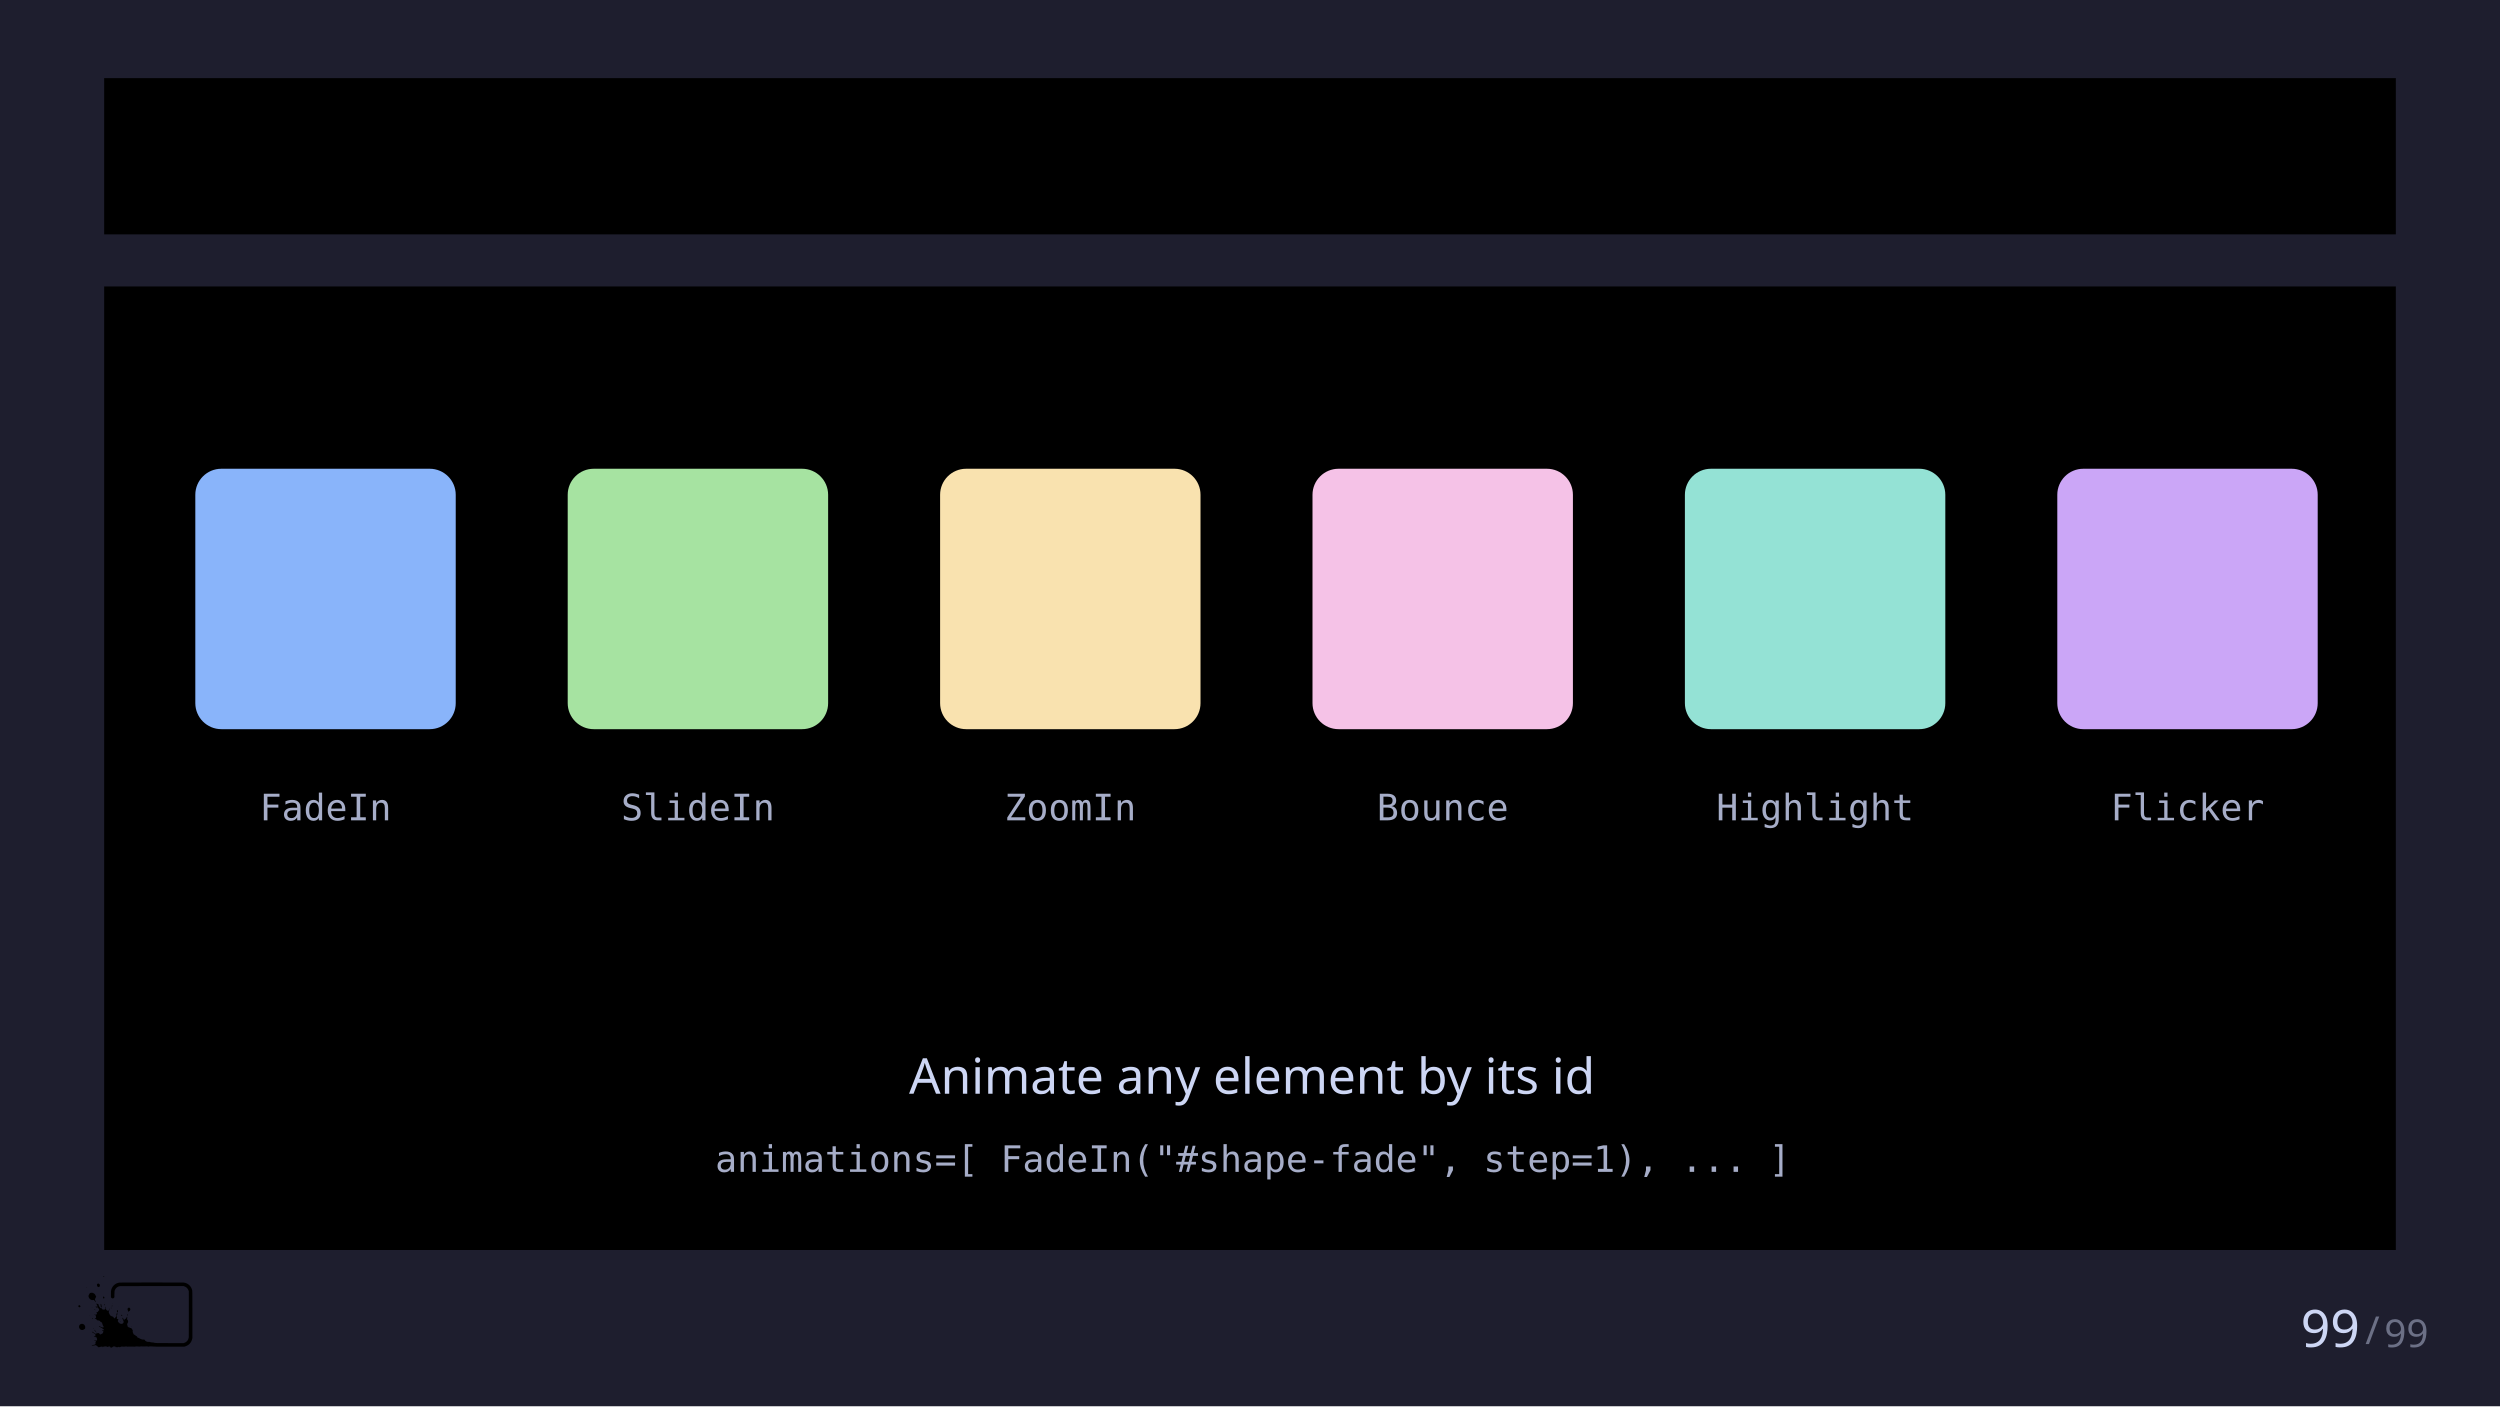
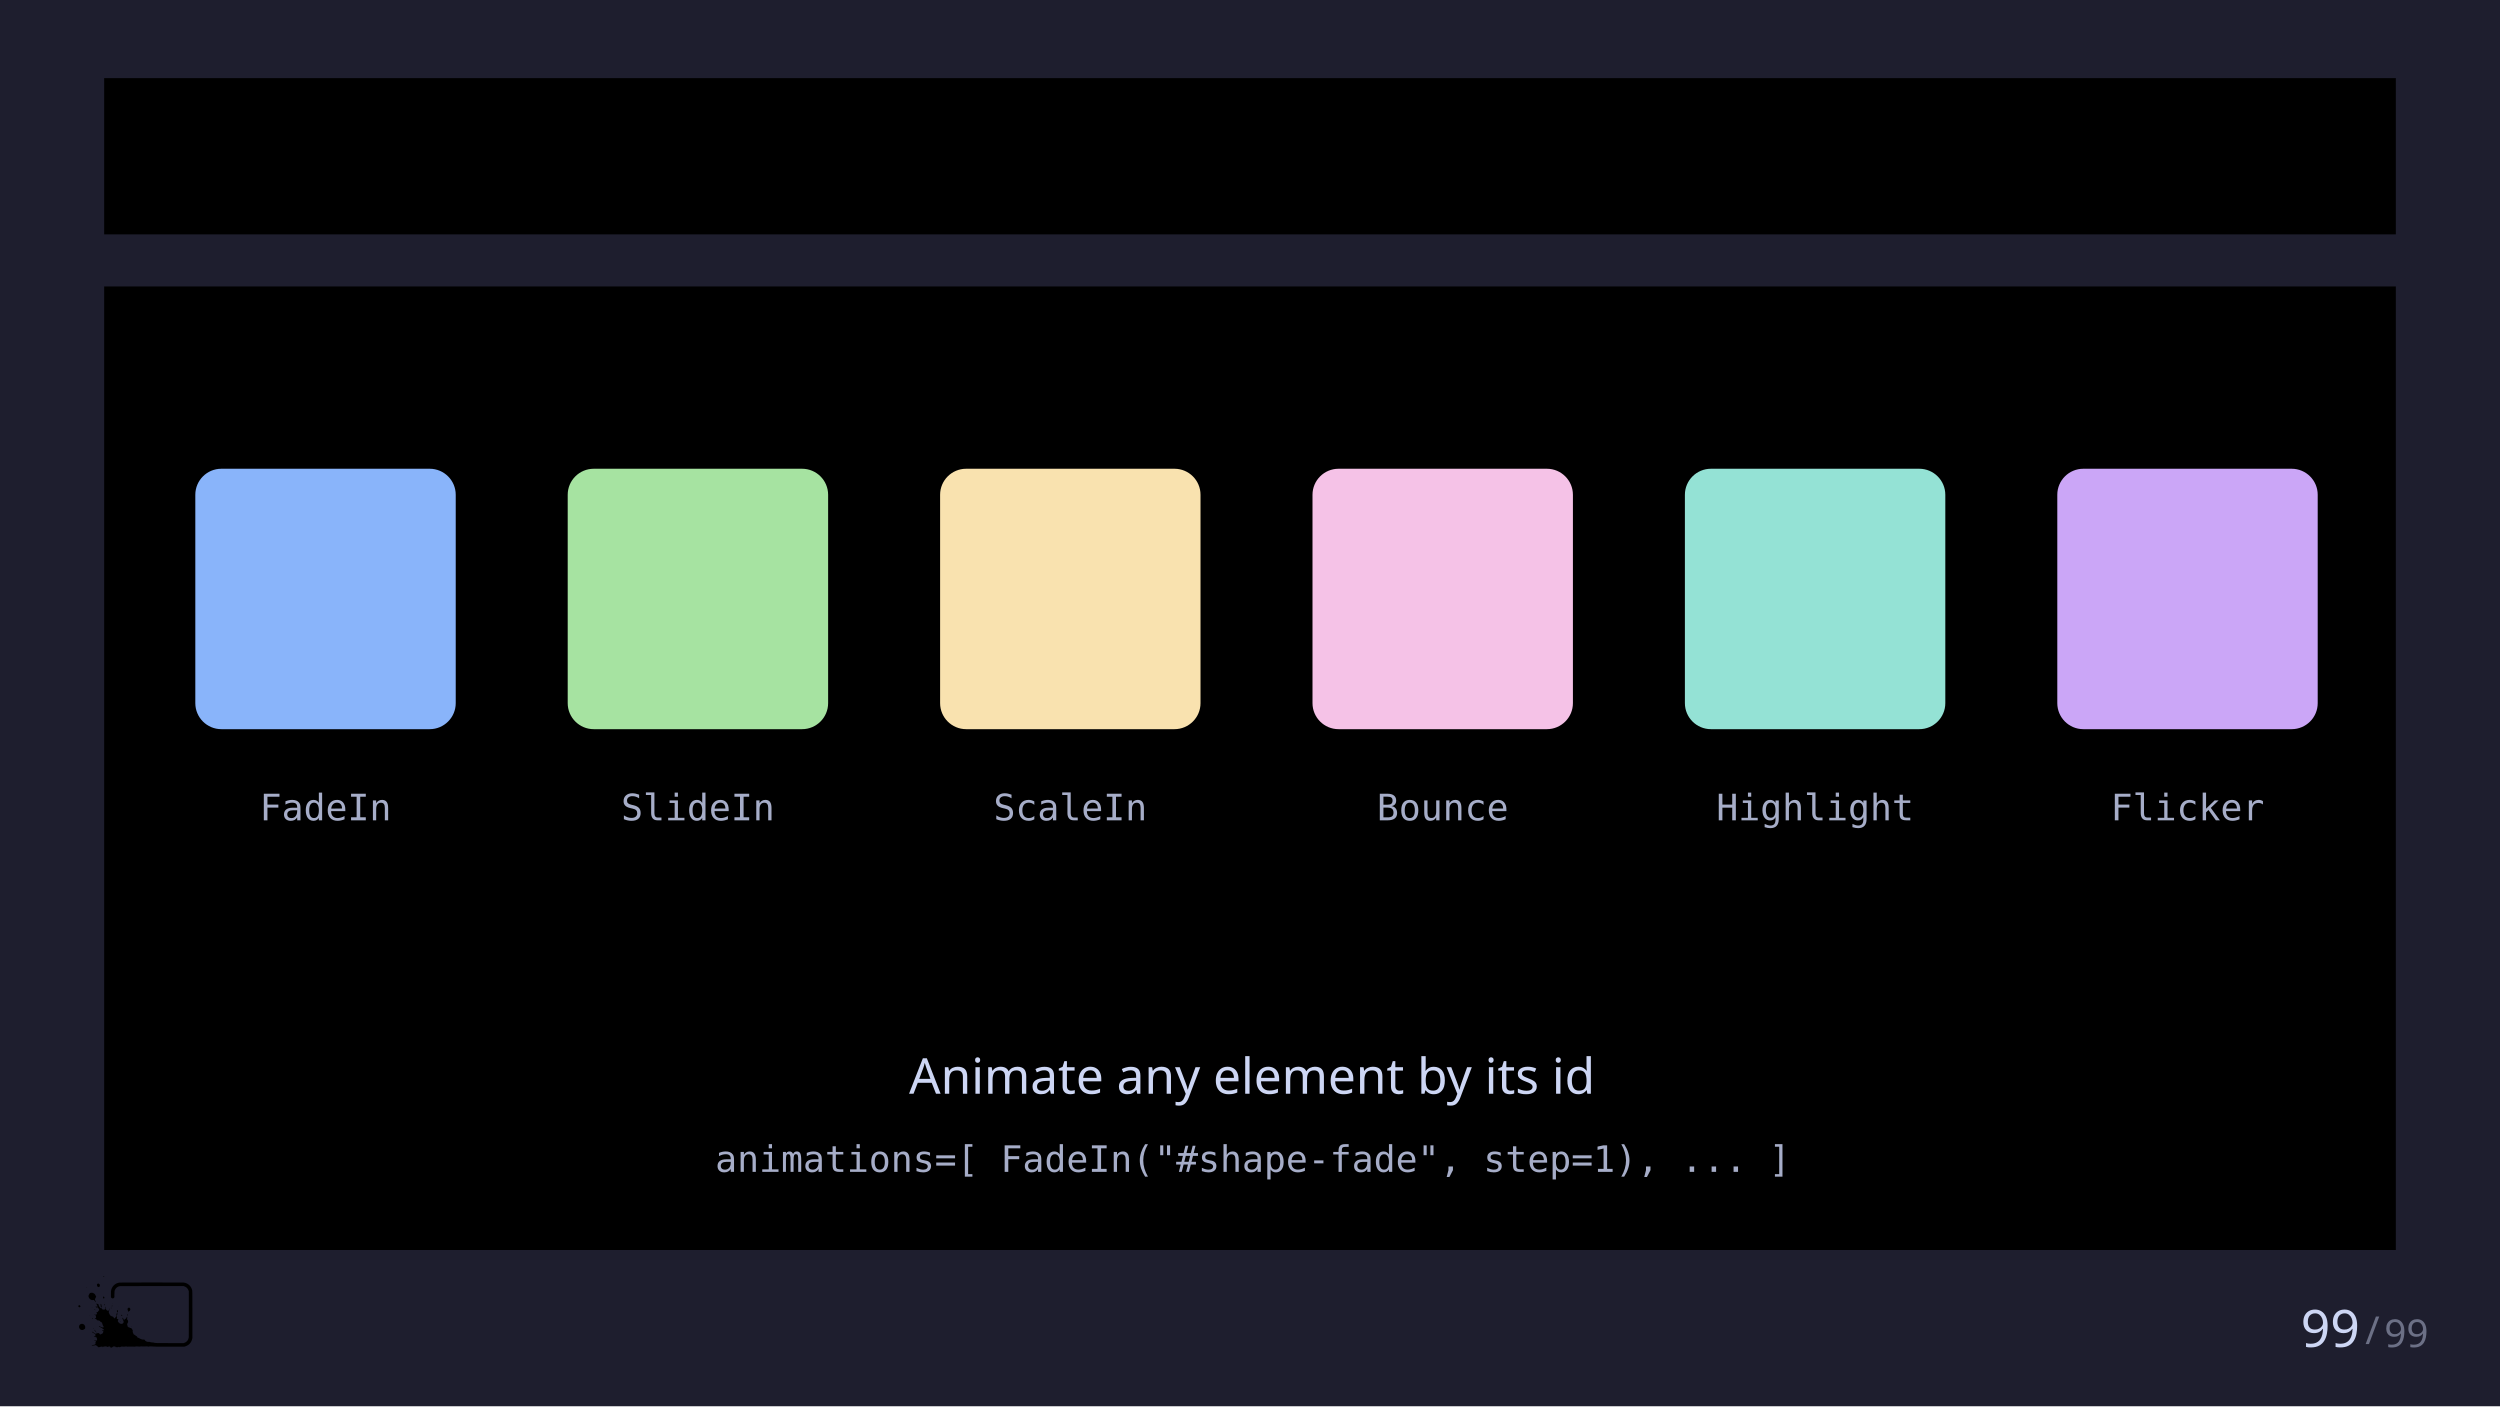
<svg xmlns="http://www.w3.org/2000/svg" xmlns:ns1="urn:inkflow" ns1:parent="content" viewBox="0 0 1920 1080" width="1920" height="1080" version="1.1" id="svg12">
  <g ns1:layout-src="./base" ns1:layout-hash="0e0184e9">
    <defs />
    <rect width="1920" height="1080" class="inkflow-fill-bg" />
  </g>
  <g ns1:layout-src="./numbered" ns1:layout-hash="6a4a92fb">
    <defs />
    <text id="zone-slide-number" x="1812.359" y="1034.438" class="inkflow-fill-text-muted inkflow-fill-text inkflow-fill-code-text" text-anchor="end" font-size="39.664px" font-family="sans-serif" style="stroke-width: 1.417">99</text>
    <text id="zone-slide-total" x="1831.157" y="1034.58" class="inkflow-fill-text-muted inkflow-fill-grey" font-size="29.64px" font-family="sans-serif" style="stroke-width: 1.059">99</text>
    <text id="text1" x="1816.518" y="1032.25" class="inkflow-fill-text-muted inkflow-fill-grey" font-size="29.64px" font-family="sans-serif" style="stroke-width: 1.059">/</text>
  </g>
  <g ns1:layout-src="./title" ns1:layout-hash="55fe2bf2">
    <defs />
    <rect id="zone-title" x="80" y="60" width="1760" height="120" />
  </g>
  <g ns1:layout-src="content" ns1:layout-hash="d783db6f">
    <defs />
    <rect id="zone-content" x="80" y="220" width="1760" height="740" style="stroke-width:0.943" />
  </g>
  <defs id="defs6">
    <style id="inkflow-preview">.inkflow-fill-bg { fill: #1e1e2e; }
.inkflow-stroke-bg { stroke: #1e1e2e; }
.inkflow-fill-surface { fill: #313244; }
.inkflow-stroke-surface { stroke: #313244; }
.inkflow-fill-border { fill: #585b70; }
.inkflow-stroke-border { stroke: #585b70; }
.inkflow-fill-text { fill: #cdd6f4; }
.inkflow-stroke-text { stroke: #cdd6f4; }
.inkflow-fill-text-muted { fill: #a6adc8; }
.inkflow-stroke-text-muted { stroke: #a6adc8; }
.inkflow-fill-accent { fill: #cba6f7; }
.inkflow-stroke-accent { stroke: #cba6f7; }
.inkflow-fill-accent-fg { fill: #11111b; }
.inkflow-stroke-accent-fg { stroke: #11111b; }
.inkflow-fill-code-bg { fill: #181825; }
.inkflow-stroke-code-bg { stroke: #181825; }
.inkflow-fill-code-text { fill: #cdd6f4; }
.inkflow-stroke-code-text { stroke: #cdd6f4; }
.inkflow-fill-red { fill: #f38ba8; }
.inkflow-stroke-red { stroke: #f38ba8; }
.inkflow-fill-orange { fill: #fab387; }
.inkflow-stroke-orange { stroke: #fab387; }
.inkflow-fill-yellow { fill: #f9e2af; }
.inkflow-stroke-yellow { stroke: #f9e2af; }
.inkflow-fill-green { fill: #a6e3a1; }
.inkflow-stroke-green { stroke: #a6e3a1; }
.inkflow-fill-teal { fill: #94e2d5; }
.inkflow-stroke-teal { stroke: #94e2d5; }
.inkflow-fill-blue { fill: #89b4fa; }
.inkflow-stroke-blue { stroke: #89b4fa; }
.inkflow-fill-purple { fill: #cba6f7; }
.inkflow-stroke-purple { stroke: #cba6f7; }
.inkflow-fill-pink { fill: #f5c2e7; }
.inkflow-stroke-pink { stroke: #f5c2e7; }
.inkflow-fill-grey { fill: #6c7086; }
.inkflow-stroke-grey { stroke: #6c7086; }</style>
  </defs>
  <g id="g7">
    <rect id="shape-fade" x="150" y="360" width="200" height="200" rx="20" class="inkflow-fill-blue" />
    <text x="250" y="630" text-anchor="middle" font-family="monospace" font-size="28" class="inkflow-fill-text-muted" id="text5">FadeIn</text>
  </g>
  <g id="g8">
    <rect id="shape-slide" x="436" y="360" width="200" height="200" rx="20" class="inkflow-fill-green" />
    <text x="536" y="630" text-anchor="middle" font-family="monospace" font-size="28" class="inkflow-fill-text-muted" id="text6">SlideIn</text>
  </g>
  <g id="g9">
-     <rect id="shape-zoom" x="722" y="360" width="200" height="200" rx="20" class="inkflow-fill-yellow" />
-     <text x="822" y="630" text-anchor="middle" font-family="monospace" font-size="28" class="inkflow-fill-text-muted" id="text7">ZoomIn</text>
+     <rect id="shape-scale" x="722" y="360" width="200" height="200" rx="20" class="inkflow-fill-yellow" />
+     <text x="822" y="630" text-anchor="middle" font-family="monospace" font-size="28" class="inkflow-fill-text-muted" id="text7">ScaleIn</text>
  </g>
  <g id="g10">
    <rect id="shape-bounce" x="1008" y="360" width="200" height="200" rx="20" class="inkflow-fill-pink" />
    <text x="1108" y="630" text-anchor="middle" font-family="monospace" font-size="28" class="inkflow-fill-text-muted" id="text8">Bounce</text>
  </g>
  <g id="g11">
    <rect id="shape-highlight" x="1294" y="360" width="200" height="200" rx="20" class="inkflow-fill-teal" />
    <text x="1394" y="630" text-anchor="middle" font-family="monospace" font-size="28" class="inkflow-fill-text-muted" id="text9">Highlight</text>
  </g>
  <g id="g12">
    <rect id="shape-flicker" x="1580" y="360" width="200" height="200" rx="20" class="inkflow-fill-purple" />
    <text x="1680" y="630" text-anchor="middle" font-family="monospace" font-size="28" class="inkflow-fill-text-muted" id="text10">Flicker</text>
  </g>
  <text x="961.577" y="840" text-anchor="middle" font-family="sans-serif" font-size="38px" class="inkflow-fill-text" id="text11">Animate any element by its id</text>
  <text x="962.256" y="900" text-anchor="middle" font-family="monospace" font-size="28px" class="inkflow-fill-text-muted" id="text12">animations=[ FadeIn("#shape-fade", step=1), ... ]</text>
  <g ns1:overlay-src="footer" ns1:overlay-hash="f664c57d">
    <defs />
    <g class="inkflow-demo-logo-mark" transform="matrix(0.7161682,0,0,0.7161682,43.00572,966.5546)" id="demo-logo-mark">
      <g transform="translate(-148.5314,-96.87841)">
        <g transform="translate(3.746808,2.274717)">
          <path style="fill-opacity:1;stroke-width:0.372" d="m 203.569,189.978 c -0.189,-0.105 -0.434,-0.191 -0.544,-0.191 h -0.201 l 0.036,-0.375 c 0.048,-0.499 -0.137,-0.658 -0.611,-0.527 -0.191,0.053 -0.516,0.076 -0.721,0.051 -0.281,-0.034 -0.516,0.028 -0.954,0.25 l -0.582,0.295 -0.288,-0.167 c -0.858,-0.497 -0.907,-0.511 -1.749,-0.51 -0.46,3.7e-4 -1.081,0.066 -1.379,0.146 -0.298,0.08 -0.665,0.146 -0.816,0.147 -0.211,7.4e-4 -0.323,0.085 -0.486,0.361 l -0.212,0.36 -0.154,-0.237 c -0.085,-0.13 -0.248,-0.334 -0.364,-0.452 l -0.211,-0.215 -0.528,0.14 c -0.29,0.077 -0.763,0.141 -1.052,0.142 -0.38,7.4e-4 -0.64,0.069 -0.943,0.247 -0.231,0.135 -0.629,0.274 -0.885,0.31 l -0.466,0.064 -0.363,-0.344 c -0.2,-0.189 -0.585,-0.494 -0.856,-0.677 -0.271,-0.184 -0.722,-0.545 -1.003,-0.803 -0.359,-0.33 -0.594,-0.469 -0.79,-0.469 -0.652,0 -1.99,0.215 -2.527,0.405 -0.97,0.345 -2.362,0.082 -1.633,-0.308 0.11,-0.059 0.542,-0.17 0.96,-0.247 1.612,-0.297 2.119,-0.44 2.452,-0.694 0.488,-0.373 0.58,-0.629 0.441,-1.232 -0.178,-0.773 -0.148,-0.949 0.23,-1.327 0.454,-0.454 0.444,-0.677 -0.043,-0.925 -0.213,-0.109 -0.415,-0.243 -0.45,-0.299 -0.098,-0.158 -0.75,-0.459 -1.154,-0.532 -0.201,-0.036 -0.392,-0.109 -0.424,-0.161 -0.109,-0.177 0.784,-0.093 1.233,0.115 0.244,0.113 0.731,0.227 1.083,0.254 l 0.64,0.048 0.285,-0.301 c 0.393,-0.415 0.465,-1.123 0.17,-1.687 -0.115,-0.221 -0.209,-0.579 -0.209,-0.797 0,-0.596 -0.287,-0.802 -1.542,-1.108 -0.79,-0.193 -1.118,-0.322 -1.329,-0.524 -0.404,-0.387 -0.365,-0.509 0.139,-0.431 0.23,0.036 0.515,0.117 0.634,0.181 0.118,0.064 0.329,0.117 0.468,0.117 0.29,0 0.329,-0.196 0.119,-0.599 -0.112,-0.214 -0.112,-0.284 6e-4,-0.437 0.173,-0.237 0.171,-0.773 -0.005,-1.11 -0.216,-0.416 -0.544,-0.671 -1.289,-1.004 -1.102,-0.492 -2.597,-1.555 -2.472,-1.757 0.089,-0.144 0.518,-0.151 0.605,-0.009 0.036,0.058 0.338,0.236 0.67,0.396 0.333,0.16 1.018,0.599 1.523,0.976 0.504,0.377 1.09,0.737 1.3,0.8 l 0.383,0.115 0.26,-0.17 c 0.143,-0.094 0.348,-0.369 0.456,-0.613 l 0.196,-0.443 -0.18,-0.214 c -0.099,-0.117 0.05,-0.003 0.332,0.254 l 0.513,0.468 h 0.408 c 0.224,0 0.531,-0.073 0.682,-0.162 0.151,-0.089 0.343,-0.136 0.425,-0.105 0.083,0.032 0.313,0.349 0.512,0.705 0.522,0.933 0.819,1.105 1.314,0.758 0.144,-0.101 0.423,-0.213 0.62,-0.249 0.197,-0.036 0.525,-0.197 0.727,-0.358 0.203,-0.161 0.446,-0.293 0.54,-0.293 0.221,0 0.353,-0.169 0.436,-0.557 0.036,-0.171 0.219,-0.525 0.405,-0.787 0.186,-0.262 0.339,-0.552 0.339,-0.644 0,-0.092 -0.166,-0.292 -0.368,-0.443 -0.367,-0.275 -0.784,-0.712 -0.951,-0.997 -0.063,-0.107 -0.025,-0.201 0.134,-0.33 0.333,-0.27 0.69,-0.22 1.175,0.166 0.335,0.266 0.463,0.319 0.566,0.233 0.303,-0.251 0.06,-0.973 -0.327,-0.973 -0.083,0 -0.469,-0.308 -0.858,-0.685 -0.389,-0.377 -0.86,-0.751 -1.048,-0.83 -0.188,-0.08 -0.495,-0.259 -0.683,-0.4 -0.188,-0.14 -0.52,-0.303 -0.738,-0.361 -0.349,-0.093 -0.611,-0.253 -1.45,-0.883 -0.159,-0.119 -0.192,-0.217 -0.141,-0.418 0.102,-0.408 0.36,-0.327 1.235,0.388 l 0.797,0.651 0.425,-0.064 c 0.341,-0.051 0.475,-0.025 0.677,0.135 0.608,0.478 1.47,0.498 1.679,0.038 0.173,-0.379 -0.052,-1.099 -0.457,-1.461 -0.182,-0.162 -0.362,-0.439 -0.4,-0.614 -0.038,-0.175 -0.111,-0.344 -0.161,-0.375 -0.05,-0.031 -0.091,-0.28 -0.091,-0.554 0,-0.413 -0.05,-0.556 -0.295,-0.835 -0.176,-0.201 -0.295,-0.446 -0.295,-0.61 0,-0.327 -0.098,-0.461 -0.73,-1 -0.395,-0.336 -0.543,-0.405 -0.803,-0.375 l -0.319,0.037 -0.056,-0.352 c -0.083,-0.519 -0.349,-0.749 -0.962,-0.829 -0.289,-0.038 -0.678,-0.158 -0.863,-0.267 -0.268,-0.157 -0.434,-0.185 -0.804,-0.134 -0.579,0.08 -0.818,-0.039 -1.07,-0.534 -0.106,-0.208 -0.331,-0.495 -0.5,-0.637 l -0.307,-0.259 h -0.788 c -0.561,0 -0.777,-0.033 -0.75,-0.116 0.045,-0.135 0.183,-0.218 0.686,-0.416 0.236,-0.093 0.455,-0.288 0.626,-0.559 l 0.263,-0.417 -0.069,-0.452 c -0.038,-0.249 -0.076,-0.723 -0.086,-1.053 -0.019,-0.7 -0.102,-0.826 -0.852,-1.299 -0.6,-0.379 -0.985,-0.701 -0.985,-0.825 0,-0.19 0.477,-0.057 0.94,0.262 0.274,0.189 0.635,0.37 0.801,0.404 l 0.303,0.061 0.504,-0.768 c 0.277,-0.423 0.504,-0.862 0.504,-0.977 0,-0.115 -0.155,-0.427 -0.345,-0.694 -0.407,-0.572 -0.445,-0.785 -0.123,-0.686 0.122,0.037 0.425,0.092 0.673,0.121 l 0.452,0.053 0.213,-0.27 c 0.117,-0.149 0.213,-0.363 0.213,-0.475 0,-0.124 0.238,-0.426 0.605,-0.767 l 0.605,-0.562 -0.056,-0.622 c -0.045,-0.5 -0.104,-0.661 -0.297,-0.82 -0.132,-0.109 -0.298,-0.309 -0.368,-0.445 -0.571,-1.105 -1.749,-1.704 -1.938,-0.984 -0.065,0.247 -0.136,0.246 -0.451,-0.002 -0.402,-0.316 -0.678,-0.831 -0.603,-1.127 0.052,-0.207 0.105,-0.244 0.274,-0.191 0.116,0.036 0.338,0.173 0.495,0.304 0.385,0.322 0.929,0.286 1.131,-0.075 0.194,-0.347 0.09,-0.68 -0.382,-1.225 -0.216,-0.25 -0.393,-0.529 -0.393,-0.621 -3e-5,-0.091 -0.091,-0.406 -0.202,-0.698 -0.128,-0.337 -0.168,-0.566 -0.108,-0.625 0.158,-0.158 0.705,0.027 0.974,0.329 0.196,0.22 0.34,0.286 0.625,0.286 0.492,0 0.68,0.205 0.68,0.744 0,0.579 0.263,1.24 0.822,2.069 1.006,1.491 1.126,1.597 1.598,1.418 0.414,-0.157 0.521,-0.114 0.729,0.293 0.109,0.214 0.471,0.609 0.804,0.879 l 0.606,0.49 0.995,-0.022 c 0.556,-0.013 1.092,-0.075 1.215,-0.143 0.142,-0.078 0.274,-0.308 0.374,-0.652 l 0.154,-0.531 -0.152,-0.365 c -0.169,-0.405 -0.21,-1.621 -0.054,-1.621 0.054,0 0.099,0.095 0.099,0.21 0,0.115 0.083,0.348 0.185,0.517 0.102,0.169 0.214,0.551 0.25,0.849 0.175,1.443 0.467,1.964 1.472,2.63 0.923,0.611 1.679,0.515 1.898,-0.242 0.127,-0.438 0.691,-1.305 0.85,-1.305 0.051,0 0.068,0.055 0.039,0.123 -0.029,0.068 -0.251,0.633 -0.492,1.255 -0.61,1.574 -0.662,2.1 -0.275,2.757 0.195,0.331 0.489,1.054 0.553,1.36 0.037,0.179 0.214,0.472 0.392,0.65 0.178,0.178 0.353,0.416 0.389,0.528 0.129,0.408 0.446,0.694 0.841,0.761 0.215,0.036 0.553,0.195 0.752,0.353 0.277,0.22 0.464,0.287 0.798,0.287 0.583,0 0.796,0.132 1.007,0.622 0.246,0.572 0.958,1.445 1.178,1.445 0.106,0 0.295,-0.175 0.452,-0.418 0.149,-0.23 0.481,-0.618 0.738,-0.862 0.347,-0.329 0.486,-0.545 0.539,-0.837 0.039,-0.217 0.136,-0.466 0.215,-0.554 0.105,-0.117 0.149,-0.453 0.164,-1.226 l 0.02,-1.065 0.218,-0.218 c 0.12,-0.12 0.245,-0.328 0.279,-0.462 0.045,-0.18 0.11,-0.23 0.25,-0.194 l 0.189,0.049 -0.001,0.752 -0.001,0.752 -0.403,0.738 -0.403,0.738 0.226,0.9 0.226,0.9 -0.124,0.674 -0.124,0.674 0.222,0.18 c 0.17,0.138 0.361,0.174 0.819,0.155 l 0.597,-0.025 0.031,0.21 c 0.017,0.115 -0.105,0.519 -0.271,0.897 -0.391,0.891 -0.392,1.268 -0.006,1.639 0.162,0.156 0.295,0.353 0.295,0.44 0,0.285 0.297,0.587 0.693,0.705 0.292,0.087 0.391,0.169 0.392,0.323 0.002,0.236 0.683,0.846 0.945,0.846 0.095,0 0.314,-0.051 0.487,-0.114 l 0.315,-0.114 0.323,0.23 0.323,0.23 0.288,-0.165 c 0.158,-0.091 0.358,-0.165 0.444,-0.165 0.086,0 0.339,-0.107 0.563,-0.239 0.525,-0.308 0.939,-1.038 0.939,-1.658 0,-0.519 -0.242,-1.266 -0.447,-1.381 -0.094,-0.052 -0.144,-0.238 -0.144,-0.53 v -0.45 l -0.343,-0.314 -0.343,-0.314 -0.049,-0.807 c -0.04,-0.657 -0.022,-0.807 0.093,-0.807 0.201,0 0.798,0.817 0.995,1.361 0.297,0.819 0.619,1.495 0.713,1.495 0.05,0 0.119,-0.137 0.152,-0.304 0.1,-0.499 0.415,-0.838 0.997,-1.074 0.401,-0.163 0.648,-0.351 0.937,-0.714 0.216,-0.271 0.393,-0.535 0.393,-0.585 0,-0.051 0.112,-0.336 0.248,-0.634 0.283,-0.619 0.525,-0.678 0.672,-0.164 0.067,0.234 0.035,0.529 -0.128,1.167 -0.123,0.483 -0.19,0.961 -0.155,1.102 0.068,0.272 0.418,0.783 0.872,1.275 0.24,0.26 0.279,0.368 0.227,0.629 -0.035,0.173 -0.015,0.493 0.043,0.71 l 0.106,0.395 -0.193,0.261 c -0.294,0.398 -0.709,1.256 -0.709,1.467 0,0.103 -0.067,0.243 -0.148,0.311 -0.196,0.162 -0.187,0.288 0.06,0.853 0.127,0.29 0.203,0.658 0.195,0.942 -0.007,0.256 0.039,0.567 0.103,0.689 0.064,0.123 0.145,0.289 0.181,0.371 0.036,0.081 0.2,0.214 0.366,0.295 0.165,0.081 0.34,0.236 0.387,0.345 0.065,0.147 0.211,0.209 0.579,0.247 0.366,0.037 0.599,0.135 0.908,0.383 l 0.415,0.333 0.455,-0.062 0.455,-0.062 0.539,0.566 c 0.317,0.332 0.702,0.891 0.935,1.353 l 0.395,0.788 -0.054,0.832 -0.054,0.832 0.346,0.767 c 0.19,0.422 0.412,0.987 0.492,1.257 0.153,0.516 0.431,0.793 0.796,0.793 0.122,0 0.468,0.218 0.781,0.492 0.309,0.271 0.614,0.492 0.677,0.492 0.063,0 0.238,0.129 0.389,0.287 0.151,0.158 0.392,0.316 0.535,0.351 0.44,0.108 0.676,0.32 0.741,0.664 0.086,0.459 0.293,0.72 0.814,1.026 0.323,0.189 0.57,0.259 0.879,0.247 0.359,-0.014 0.456,0.024 0.59,0.229 0.24,0.366 0.652,0.58 2.011,1.042 l 1.231,0.418 0.923,-0.006 c 1.105,-0.007 1.72,0.199 1.896,0.638 0.06,0.151 0.15,0.363 0.2,0.471 0.093,0.204 1.187,0.917 1.707,1.113 0.78,0.294 1.656,0.42 2.16,0.311 l 0.498,-0.108 0.884,0.303 c 0.899,0.308 2.858,0.57 3.527,0.472 0.194,-0.029 0.465,0.037 0.753,0.181 0.875,0.439 2.122,0.473 17.484,0.479 l 14.179,0.005 0.64,-0.181 c 2.758,-0.779 4.717,-3.139 5.027,-6.057 0.067,-0.63 0.09,-9.087 0.07,-25.123 l -0.031,-24.173 -0.177,-0.591 c -0.725,-2.421 -2.422,-4.112 -4.866,-4.851 l -0.565,-0.171 -33.675,-0.028 c -24.105,-0.02 -33.912,0.003 -34.508,0.08 -2.34,0.305 -4.216,1.629 -5.228,3.69 -0.671,1.366 -0.707,1.604 -0.758,5.071 l -0.046,3.102 -0.184,0.36 c -0.634,1.242 -2.429,1.297 -3.25,0.1 l -0.237,-0.346 -0.03,-3.06 c -0.034,-3.399 0.033,-4.154 0.486,-5.521 1.311,-3.951 4.686,-6.722 8.8,-7.227 1.177,-0.144 67.306,-0.152 68.68,-0.008 4.075,0.427 7.556,3.237 8.842,7.136 0.596,1.807 0.562,0.146 0.562,27.324 v 24.961 l -0.18,0.817 c -0.444,2.02 -1.208,3.581 -2.495,5.097 -1.136,1.339 -3.288,2.65 -5.202,3.17 l -0.985,0.267 -14.228,-7.5e-4 c -15.013,-0.001 -19.266,-0.051 -19.724,-0.232 -0.435,-0.172 -3.852,-0.147 -3.998,0.029 -0.204,0.246 -0.558,0.263 -1.042,0.049 l -0.464,-0.205 -1.393,0.056 c -0.766,0.031 -1.459,0.06 -1.54,0.066 -0.081,0.006 -0.281,0.012 -0.443,0.014 -0.162,0.002 -0.561,0.006 -0.886,0.01 -0.325,0.004 -1.078,-0.029 -1.674,-0.073 -0.901,-0.066 -1.164,-0.052 -1.563,0.084 -0.283,0.097 -0.566,0.134 -0.689,0.091 -0.115,-0.04 -0.786,-0.08 -1.49,-0.089 -0.704,-0.009 -1.494,-0.051 -1.756,-0.092 -0.332,-0.052 -0.727,-0.022 -1.31,0.1 l -0.834,0.175 -1.644,-0.077 c -1.951,-0.091 -3.185,-0.091 -5.214,0.002 l -1.502,0.069 -0.257,-0.168 c -0.214,-0.14 -0.324,-0.151 -0.664,-0.063 -1.156,0.298 -3.467,0.35 -4.346,0.097 -0.349,-0.101 -0.97,0.074 -1.889,0.531 l -0.609,0.303 -0.355,-0.311 c -0.195,-0.171 -0.413,-0.311 -0.485,-0.311 -0.072,0 -0.301,0.136 -0.51,0.301 -0.262,0.208 -0.441,0.282 -0.58,0.24 -0.429,-0.132 -1.009,-0.163 -1.481,-0.079 -0.668,0.119 -0.771,0.082 -1.021,-0.362 -0.249,-0.442 -0.464,-0.542 -0.854,-0.394 -0.167,0.064 -0.542,0.079 -0.949,0.039 l -0.672,-0.066 -0.467,0.467 c -0.441,0.441 -1.208,0.846 -1.58,0.833 -0.093,-0.003 -0.323,-0.092 -0.512,-0.197 z m -15.8,-16.388 c -0.214,-0.131 -0.487,-0.402 -0.608,-0.601 -0.12,-0.199 -0.445,-0.592 -0.723,-0.873 -0.539,-0.546 -0.709,-1.046 -0.378,-1.115 0.182,-0.038 1.206,1.258 1.574,1.991 0.11,0.22 0.292,0.499 0.404,0.621 0.255,0.278 0.216,0.274 -0.269,-0.024 z m 5.361,-0.45 c 0,-0.057 0.044,-0.077 0.099,-0.043 0.054,0.034 0.099,0.08 0.099,0.104 0,0.024 -0.044,0.043 -0.099,0.043 -0.054,0 -0.099,-0.047 -0.099,-0.104 z m -21.17,-2.006 c -0.679,-0.188 -0.992,-0.384 -1.537,-0.96 -1.306,-1.381 -1.292,-3.503 0.032,-4.757 0.515,-0.488 1.451,-0.836 2.243,-0.834 0.522,0.001 1.609,0.392 2.075,0.747 0.542,0.413 1.066,1.283 1.265,2.1 l 0.17,0.7 -0.163,0.491 c -0.107,0.321 -0.141,0.623 -0.099,0.872 l 0.064,0.38 -0.277,0.098 c -0.153,0.054 -0.497,0.28 -0.765,0.502 -0.848,0.703 -1.97,0.95 -3.008,0.662 z m 12.857,-1.393 c -0.085,-0.085 -0.155,-0.218 -0.155,-0.295 0,-0.204 0.334,-0.173 0.536,0.05 0.301,0.332 -0.061,0.565 -0.381,0.245 z m 40.632,-2.423 c 0.07,-0.209 0.355,-0.334 0.478,-0.21 0.062,0.062 0.083,0.16 0.046,0.219 -0.091,0.147 -0.574,0.139 -0.525,-0.009 z m -1.795,-0.672 c 0,-0.054 0.044,-0.099 0.099,-0.099 0.054,0 0.099,0.044 0.099,0.099 0,0.054 -0.044,0.099 -0.099,0.099 -0.054,0 -0.099,-0.044 -0.099,-0.099 z m -9.63,-4.254 c -0.17,-0.17 -0.149,-0.571 0.029,-0.571 0.081,0 0.148,0.011 0.148,0.025 0,0.014 0.041,0.169 0.092,0.345 0.098,0.34 -0.033,0.438 -0.269,0.201 z m -30.046,-3.14 c -0.38,-0.204 -0.541,-0.426 -0.46,-0.637 0.082,-0.213 0.33,-0.172 0.707,0.116 0.218,0.166 0.338,0.341 0.338,0.492 0,0.273 -0.119,0.279 -0.585,0.029 z m -2.992,-3.011 c -0.036,-0.036 -0.066,-0.125 -0.066,-0.197 0,-0.202 0.275,-0.156 0.394,0.066 0.088,0.164 0.075,0.197 -0.079,0.197 -0.101,0 -0.214,-0.03 -0.25,-0.066 z m 34.223,-2.5e-4 c -0.172,-0.069 -0.416,-0.565 -0.416,-0.845 0,-0.295 0.173,-0.468 0.468,-0.468 0.333,0 0.67,0.755 0.502,1.125 -0.11,0.242 -0.278,0.299 -0.554,0.188 z m 5.915,-0.492 c -0.099,-0.258 0.145,-1.236 0.363,-1.453 0.154,-0.154 0.222,-0.171 0.316,-0.077 0.094,0.094 0.094,0.216 0.001,0.564 -0.065,0.244 -0.119,0.529 -0.119,0.632 0,0.198 -0.243,0.498 -0.404,0.498 -0.052,0 -0.123,-0.074 -0.158,-0.164 z m -16.81,-0.492 c -0.035,-0.09 -0.017,-0.21 0.039,-0.266 0.07,-0.07 0.102,-0.019 0.102,0.164 0,0.304 -0.049,0.339 -0.14,0.102 z m 2.356,-2.199 c -0.034,-0.054 -0.014,-0.099 0.043,-0.099 0.057,0 0.104,0.044 0.104,0.099 0,0.054 -0.02,0.099 -0.043,0.099 -0.024,0 -0.071,-0.044 -0.104,-0.099 z m 3.657,-0.594 c 0.038,-0.299 0.004,-0.571 -0.102,-0.824 -0.227,-0.544 -0.208,-1.289 0.039,-1.536 0.444,-0.444 0.844,-0.051 0.96,0.944 l 0.047,0.403 -0.293,0.336 c -0.161,0.185 -0.386,0.513 -0.5,0.73 l -0.207,0.394 z m 11.835,-1.109 c -0.029,-0.449 -0.104,-0.71 -0.272,-0.947 -0.128,-0.18 -0.25,-0.488 -0.271,-0.685 -0.021,-0.197 -0.064,-0.524 -0.095,-0.727 -0.079,-0.519 0.005,-0.76 0.408,-1.174 0.431,-0.442 1.154,-0.719 1.464,-0.56 0.445,0.228 0.858,0.726 1.001,1.207 0.204,0.686 0.186,0.859 -0.162,1.543 l -0.307,0.604 -0.522,0.231 c -0.378,0.167 -0.607,0.354 -0.83,0.679 -0.169,0.246 -0.323,0.448 -0.341,0.448 -0.018,0 -0.051,-0.279 -0.072,-0.62 z m -35.044,-1.308 c -0.071,-0.086 -0.342,-0.263 -0.603,-0.396 -0.281,-0.142 -0.474,-0.307 -0.474,-0.404 0,-0.09 -0.1,-0.272 -0.222,-0.404 l -0.222,-0.24 0.517,0.316 c 0.284,0.174 0.517,0.348 0.517,0.388 0,0.04 0.159,0.258 0.352,0.484 0.194,0.226 0.332,0.412 0.307,0.412 -0.025,0 -0.103,-0.07 -0.174,-0.155 z m 15.312,-1.888 c 0.109,-0.614 0.159,-0.714 0.357,-0.714 0.105,0 0.19,0.024 0.19,0.052 0,0.106 -0.497,1.031 -0.554,1.031 -0.032,0 -0.029,-0.166 0.007,-0.369 z m 2.06,-0.186 c 0.034,-0.251 0.067,-0.639 0.072,-0.862 l 0.01,-0.405 0.141,0.64 c 0.144,0.655 0.076,1.083 -0.172,1.083 -0.079,0 -0.095,-0.14 -0.051,-0.457 z m -21.279,-1.291 c -0.264,-0.257 -0.345,-0.349 -0.179,-0.203 0.166,0.146 0.423,0.311 0.572,0.367 0.149,0.056 0.271,0.147 0.271,0.203 0,0.199 -0.191,0.093 -0.664,-0.367 z m 9.926,0.197 c -0.285,-0.624 -0.415,-1.16 -0.385,-1.588 0.018,-0.25 -0.03,-0.604 -0.106,-0.785 -0.11,-0.262 -0.115,-0.395 -0.024,-0.647 0.063,-0.174 0.115,-0.413 0.115,-0.531 0,-0.148 0.06,-0.215 0.194,-0.215 0.152,0 0.23,0.124 0.359,0.566 0.091,0.311 0.161,0.689 0.157,0.839 -0.004,0.15 0.084,0.479 0.195,0.731 0.163,0.368 0.191,0.573 0.141,1.046 -0.089,0.853 -0.396,1.13 -0.646,0.584 z m -23.754,-0.151 c -0.368,-0.305 -0.869,-0.955 -0.869,-1.129 0,-0.146 0.543,-0.701 0.962,-0.982 l 0.223,-0.15 0.409,0.283 c 0.666,0.461 0.966,0.81 0.966,1.124 0,0.156 -0.055,0.328 -0.123,0.383 -0.068,0.054 -0.284,0.233 -0.481,0.398 -0.422,0.352 -0.726,0.373 -1.088,0.074 z m 35.292,-1.153 0.025,-0.64 h 0.246 c 0.204,0 0.251,0.053 0.276,0.312 0.023,0.237 -0.043,0.391 -0.271,0.64 l -0.302,0.328 z m 7.459,0.246 c 0,-0.081 0.067,-0.148 0.148,-0.148 0.081,0 0.148,0.067 0.148,0.148 0,0.081 -0.067,0.148 -0.148,0.148 -0.081,0 -0.148,-0.067 -0.148,-0.148 z m -15.174,-1.304 c -0.244,-0.57 -0.298,-1.208 -0.109,-1.281 0.234,-0.09 0.443,0.241 0.525,0.832 0.137,0.989 -0.083,1.227 -0.417,0.449 z m 8.38,-1.146 c 0,-0.075 0.067,-0.191 0.148,-0.258 l 0.148,-0.123 v 0.258 c 0,0.164 -0.054,0.258 -0.148,0.258 -0.081,0 -0.148,-0.061 -0.148,-0.136 z m -8.665,-1.292 c 0,-0.081 0.044,-0.148 0.099,-0.148 0.054,0 0.099,0.067 0.099,0.148 0,0.081 -0.044,0.148 -0.099,0.148 -0.054,0 -0.099,-0.067 -0.099,-0.148 z m -9.446,-0.896 c -0.168,-0.141 -0.502,-0.561 -0.742,-0.931 -0.252,-0.389 -0.605,-0.786 -0.835,-0.938 l -0.399,-0.264 -1.009,0.066 -1.009,0.066 -0.591,-0.296 c -0.325,-0.163 -0.64,-0.297 -0.7,-0.299 -0.166,-0.005 -1.005,-0.773 -1.429,-1.31 -0.208,-0.263 -0.425,-0.663 -0.484,-0.89 -0.059,-0.227 -0.197,-0.636 -0.308,-0.91 -0.222,-0.55 -0.217,-0.588 0.263,-1.866 0.174,-0.462 0.385,-0.811 0.641,-1.058 0.241,-0.232 0.407,-0.497 0.447,-0.714 l 0.065,-0.345 h 0.469 c 0.258,0 0.787,-0.072 1.175,-0.159 l 0.705,-0.159 0.562,0.247 c 0.309,0.136 0.717,0.298 0.907,0.36 0.635,0.207 1.508,0.91 1.672,1.345 0.082,0.218 0.293,0.612 0.469,0.875 0.176,0.264 0.32,0.535 0.32,0.603 0,0.068 0.114,0.259 0.253,0.424 0.172,0.205 0.233,0.365 0.19,0.5 -0.035,0.109 -0.097,0.199 -0.139,0.199 -0.099,0 -0.305,0.453 -0.305,0.672 0,0.094 -0.205,0.516 -0.457,0.938 -0.616,1.036 -0.611,1.277 0.06,2.566 0.624,1.198 0.71,1.413 0.598,1.482 -0.048,0.029 -0.224,-0.062 -0.392,-0.204 z m 8.451,-4 c -0.117,-0.229 -0.297,-0.53 -0.401,-0.671 -0.149,-0.202 -0.168,-0.308 -0.091,-0.511 0.122,-0.322 0.489,-0.668 0.707,-0.668 0.237,0 0.9,0.761 0.841,0.966 -0.026,0.092 -0.103,0.366 -0.17,0.61 -0.23,0.835 -0.55,0.934 -0.886,0.274 z m -17.836,-11.058 c -0.307,-0.266 -0.365,-0.572 -0.099,-0.52 0.174,0.034 0.459,0.507 0.402,0.667 -0.017,0.048 -0.154,-0.018 -0.302,-0.146 z m -0.566,-0.933 c 0,-0.054 0.044,-0.099 0.099,-0.099 0.054,0 0.099,0.044 0.099,0.099 0,0.054 -0.044,0.099 -0.099,0.099 -0.054,0 -0.099,-0.044 -0.099,-0.099 z m 13.096,-0.003 c -0.081,-0.054 -0.333,-0.146 -0.56,-0.206 -0.227,-0.059 -0.475,-0.18 -0.553,-0.27 -0.245,-0.284 -0.668,-1.671 -0.597,-1.963 0.141,-0.586 0.411,-0.961 0.85,-1.18 0.662,-0.33 0.877,-0.29 1.524,0.287 0.312,0.278 0.602,0.537 0.644,0.574 0.135,0.12 0.258,1.592 0.152,1.824 -0.054,0.118 -0.228,0.291 -0.387,0.385 -0.159,0.094 -0.36,0.279 -0.446,0.41 -0.166,0.253 -0.382,0.301 -0.626,0.138 z m 5.355,-11.079 c -0.214,-0.327 -0.056,-0.734 0.285,-0.734 0.299,0 0.465,0.175 0.465,0.492 0,0.513 -0.473,0.666 -0.75,0.242 z" />
        </g>
      </g>
    </g>
  </g>
</svg>
